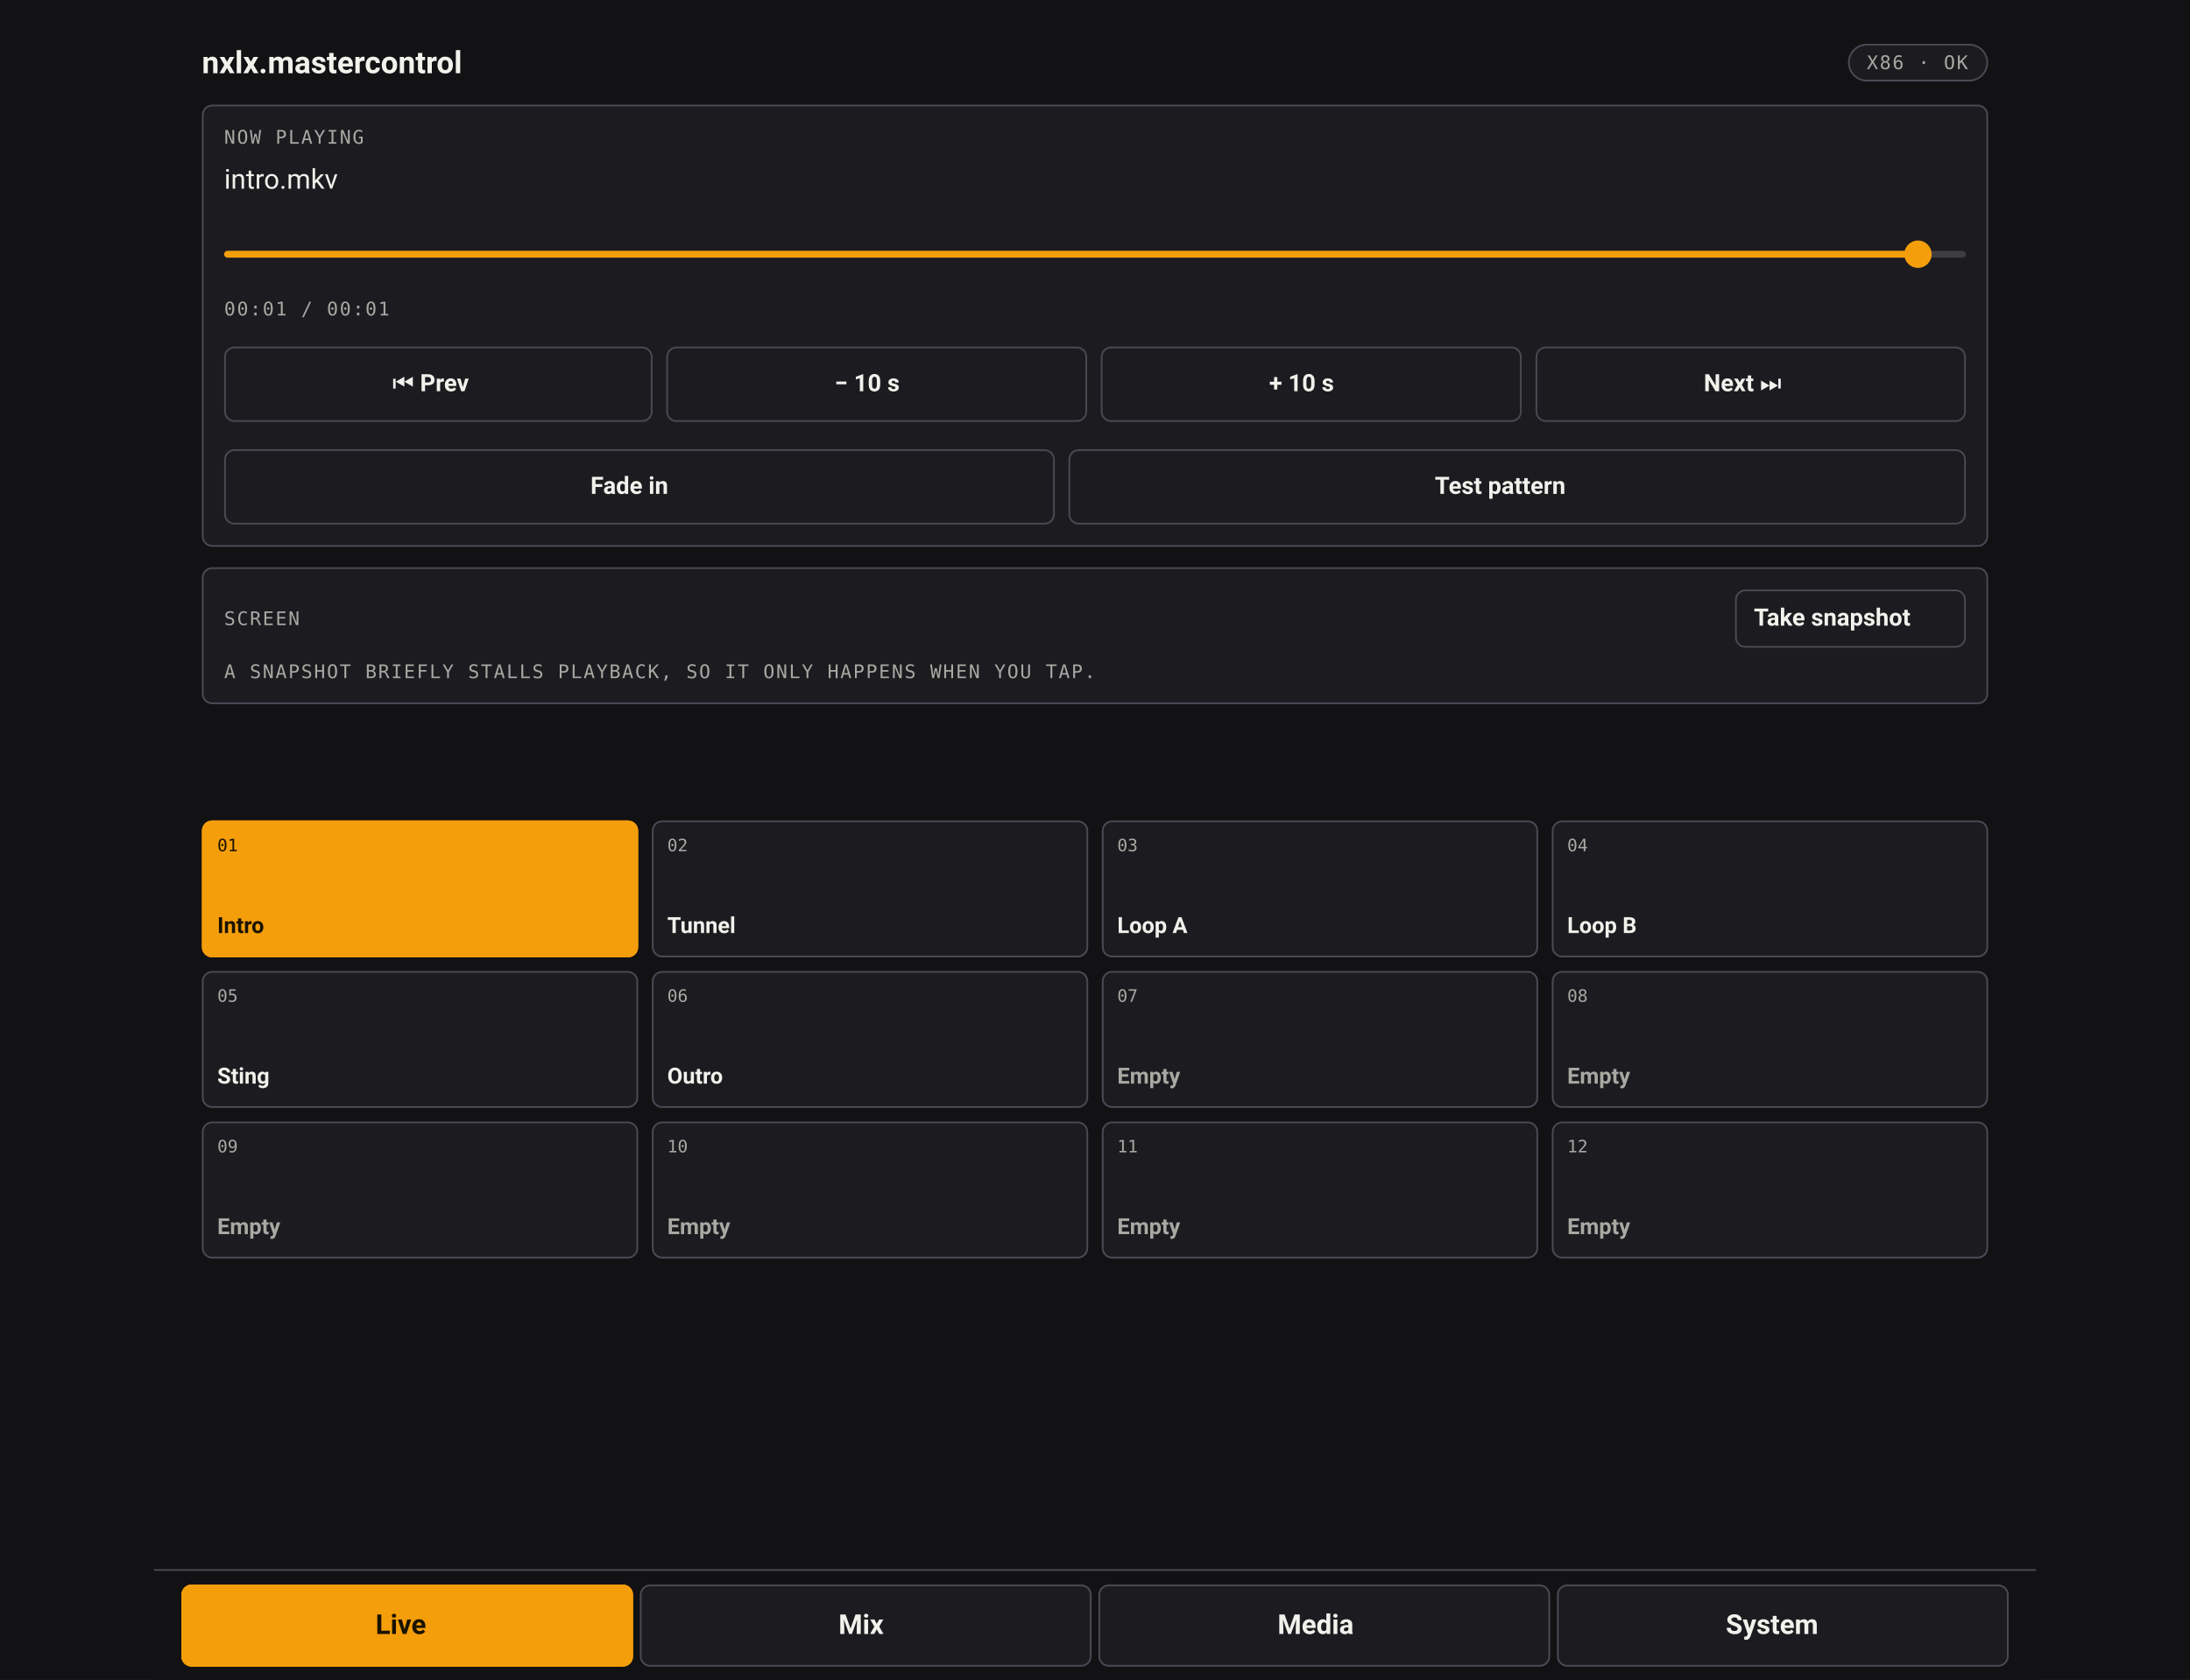
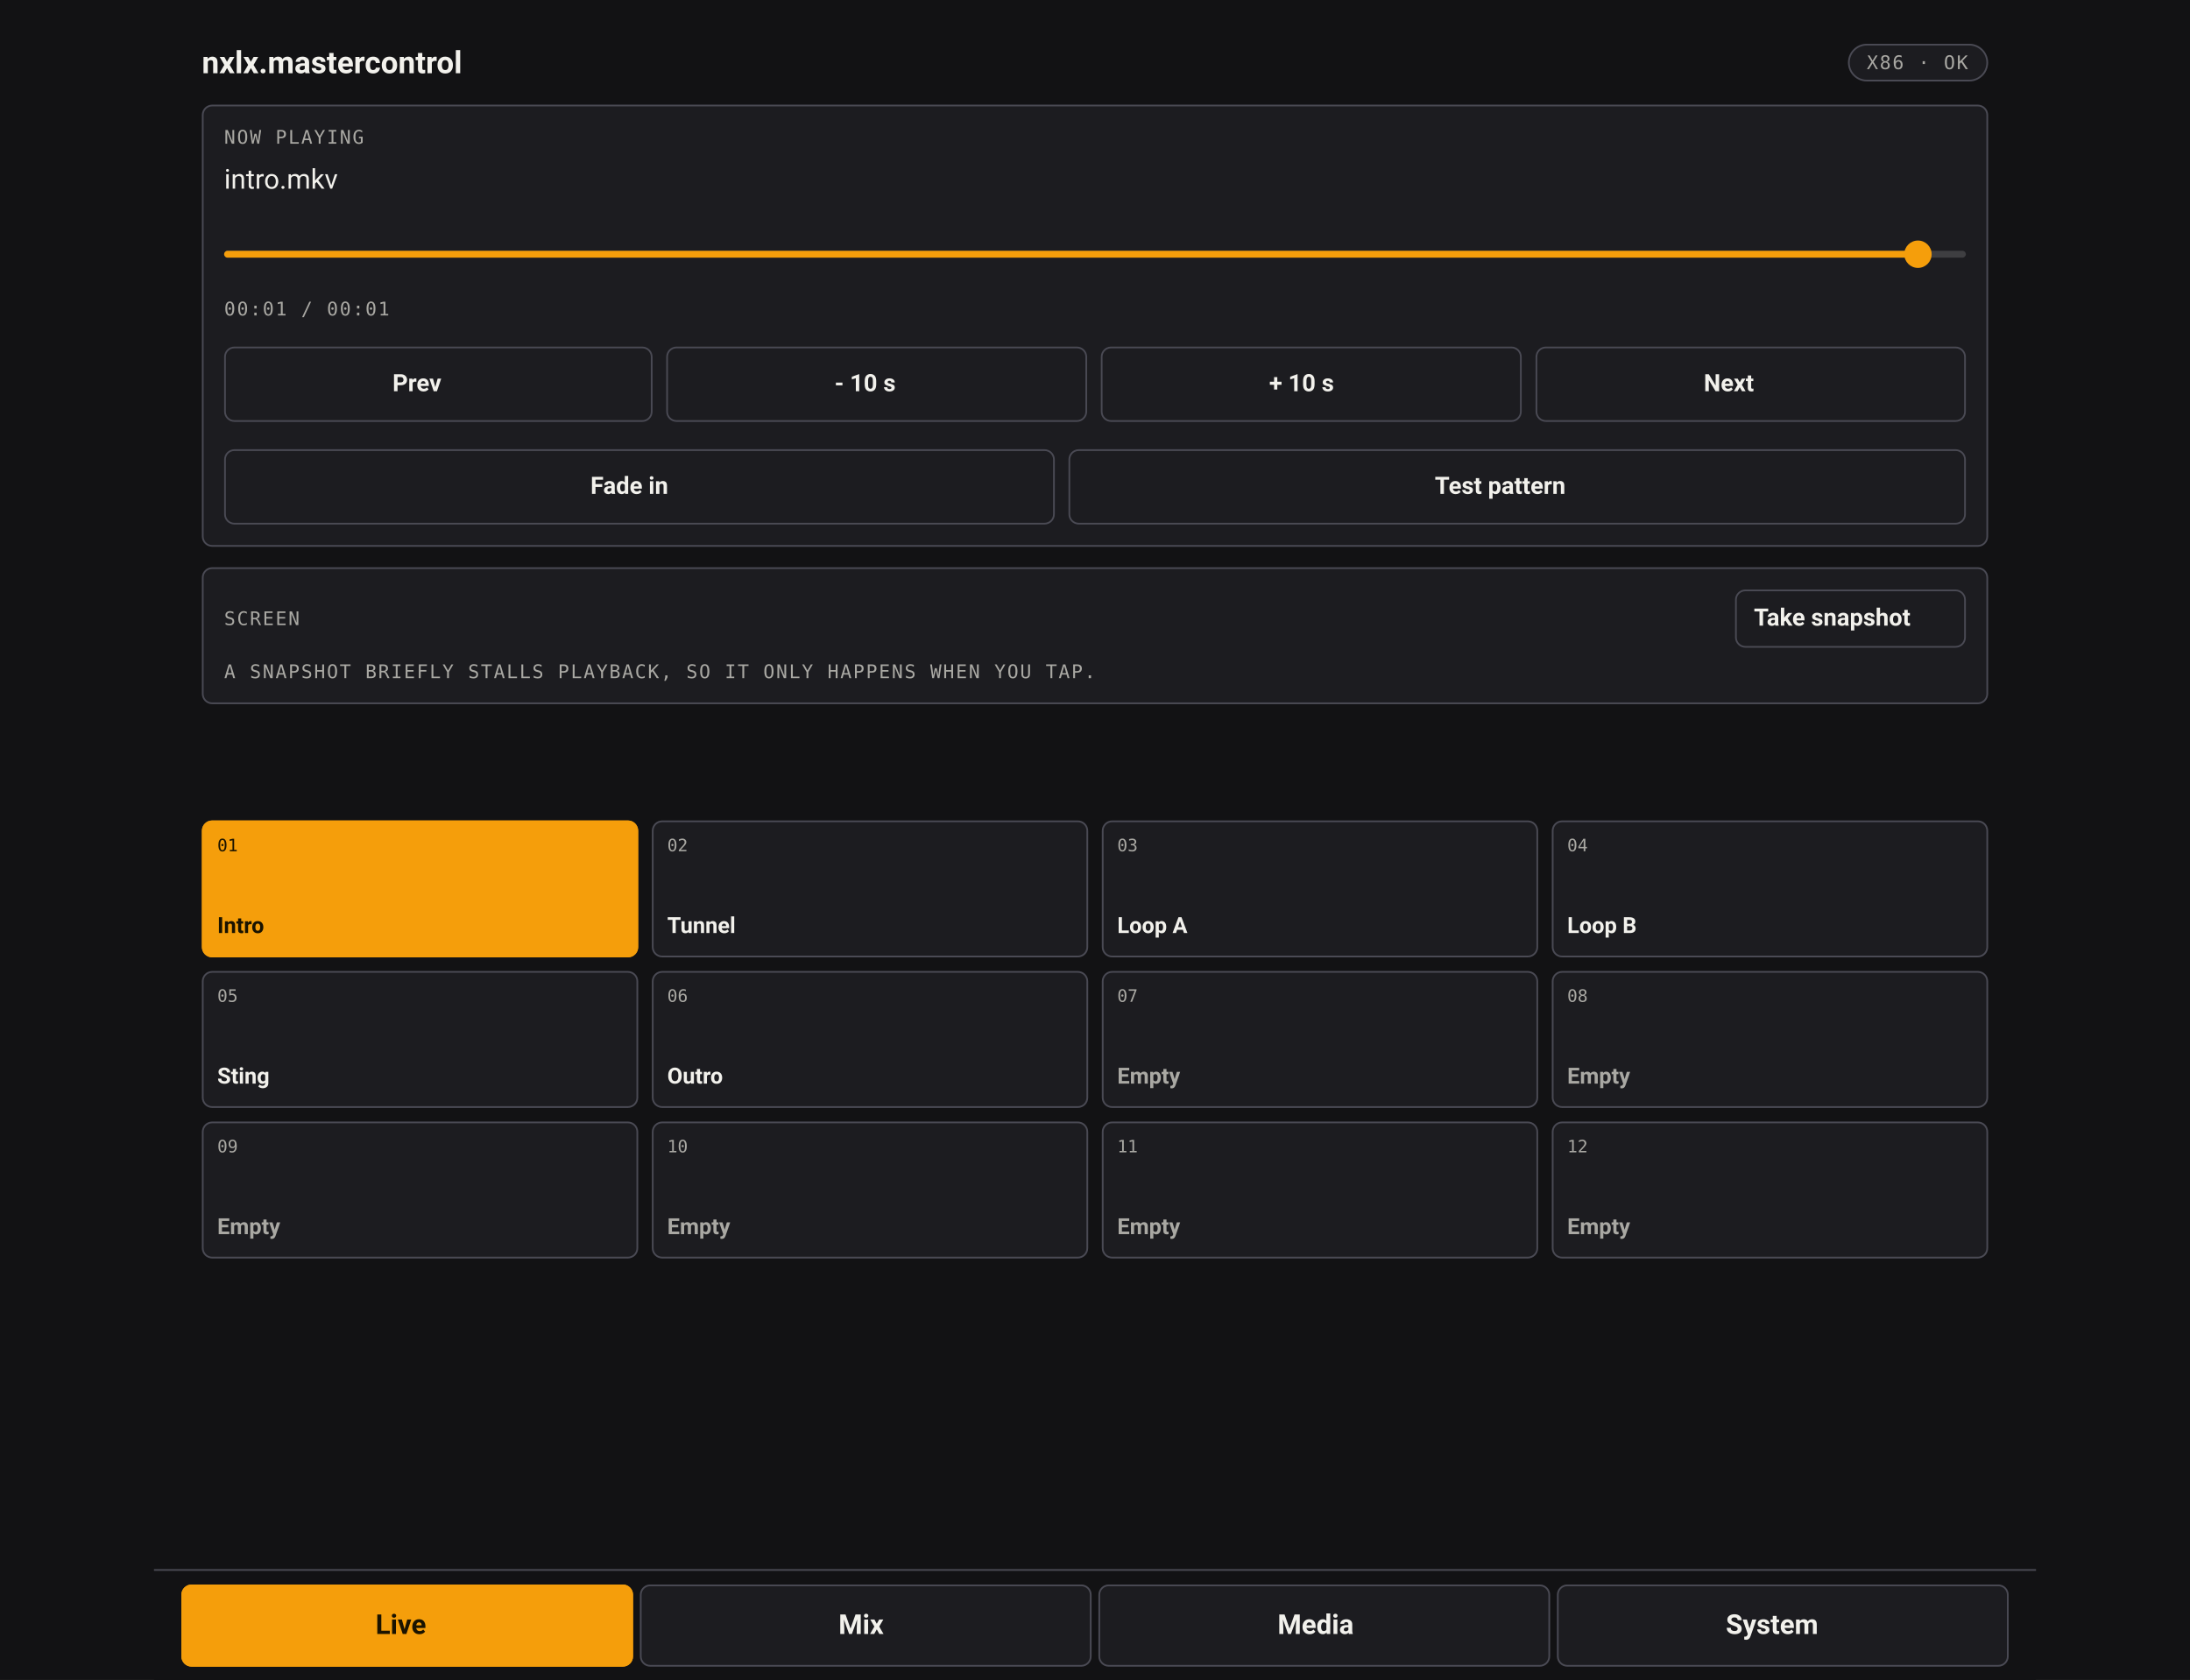
<svg xmlns="http://www.w3.org/2000/svg" width="1280" height="982" viewBox="0 0 1280 982">
  <rect id="Background" width="100%" height="100%" fill="rgb(18, 18, 20)" />
  <g id="Header" data-n="2">
    <g id="Title: nxlx.mastercontrol" data-n="0">
      <text x="118.0" y="42.8" font-family="system-ui, -apple-system, &quot;Segoe UI&quot;, Roboto, sans-serif" font-size="18" font-weight="700" fill="rgb(242, 241, 236)">nxlx.mastercontrol</text>
    </g>
    <g id="Text: x86 · OK" data-n="1">
      <rect x="1080.1" y="25.6" width="81.9" height="22.0" rx="11.0" fill="rgb(28, 28, 32)" />
      <rect x="1080.6" y="26.1" width="80.9" height="21.0" rx="10.5" fill="none" stroke="rgb(74, 74, 84)" stroke-width="1" />
      <text x="1091.1" y="40.4" font-family="ui-monospace, &quot;SF Mono&quot;, Menlo, Consolas, monospace" font-size="11" font-weight="500" fill="rgb(169, 168, 163)" letter-spacing="0.88">X86 · OK</text>
    </g>
  </g>
  <g id="Card: untitled" data-n="13">
    <rect x="118.0" y="61.2" width="1044.0" height="258.4" rx="6.0" fill="rgb(28, 28, 32)" />
    <rect x="118.5" y="61.7" width="1043.0" height="257.4" rx="5.5" fill="none" stroke="rgb(74, 74, 84)" stroke-width="1" />
    <g id="Text: Now playing" data-n="3">
      <text x="131.0" y="84.0" font-family="ui-monospace, &quot;SF Mono&quot;, Menlo, Consolas, monospace" font-size="11" font-weight="500" fill="rgb(169, 168, 163)" letter-spacing="0.88">NOW PLAYING</text>
    </g>
    <g id="Text: intro.mkv" data-n="4">
      <text x="131.0" y="110.3" font-family="system-ui, -apple-system, &quot;Segoe UI&quot;, Roboto, sans-serif" font-size="16" font-weight="400" fill="rgb(242, 241, 236)">intro.mkv</text>
    </g>
    <g id="Slider: Position in the clip" data-n="5">
      <rect x="131.0" y="146.6" width="1018.0" height="4.0" rx="2.0" fill="rgba(128,128,128,0.35)" />
      <rect x="131.0" y="146.6" width="997.6" height="4.0" rx="2.0" fill="rgb(245, 158, 11)" />
      <circle cx="1121.0" cy="148.6" r="8" fill="rgb(245, 158, 11)" />
    </g>
    <g id="Text: 00:01 / 00:01" data-n="6">
      <text x="131.0" y="184.4" font-family="ui-monospace, &quot;SF Mono&quot;, Menlo, Consolas, monospace" font-size="11" font-weight="500" fill="rgb(169, 168, 163)" letter-spacing="0.88">00:01 / 00:01</text>
    </g>
-     <g id="Button: ⏮ Prev" data-n="7">
+     <g id="Button: Prev" data-n="7">
      <rect x="131.0" y="202.6" width="250.4" height="44.0" rx="6.0" fill="rgb(28, 28, 32)" />
      <rect x="131.5" y="203.1" width="249.4" height="43.0" rx="5.5" fill="none" stroke="rgb(74, 74, 84)" stroke-width="1" />
-       <text x="229.4" y="228.7" font-family="system-ui, -apple-system, &quot;Segoe UI&quot;, Roboto, sans-serif" font-size="14" font-weight="600" fill="rgb(242, 241, 236)">⏮ Prev</text>
-     </g>
-     <g id="Button: − 10 s" data-n="8">
+       <text x="229.4" y="228.7" font-family="system-ui, -apple-system, &quot;Segoe UI&quot;, Roboto, sans-serif" font-size="14" font-weight="600" fill="rgb(242, 241, 236)">Prev</text>
+     </g>
+     <g id="Button: - 10 s" data-n="8">
      <rect x="389.4" y="202.6" width="246.0" height="44.0" rx="6.0" fill="rgb(28, 28, 32)" />
      <rect x="389.9" y="203.1" width="245.0" height="43.0" rx="5.5" fill="none" stroke="rgb(74, 74, 84)" stroke-width="1" />
-       <text x="487.8" y="228.7" font-family="system-ui, -apple-system, &quot;Segoe UI&quot;, Roboto, sans-serif" font-size="14" font-weight="600" fill="rgb(242, 241, 236)">− 10 s</text>
+       <text x="487.8" y="228.7" font-family="system-ui, -apple-system, &quot;Segoe UI&quot;, Roboto, sans-serif" font-size="14" font-weight="600" fill="rgb(242, 241, 236)">- 10 s</text>
    </g>
    <g id="Button: + 10 s" data-n="9">
      <rect x="643.4" y="202.6" width="246.0" height="44.0" rx="6.0" fill="rgb(28, 28, 32)" />
      <rect x="643.9" y="203.1" width="245.0" height="43.0" rx="5.5" fill="none" stroke="rgb(74, 74, 84)" stroke-width="1" />
      <text x="741.8" y="228.7" font-family="system-ui, -apple-system, &quot;Segoe UI&quot;, Roboto, sans-serif" font-size="14" font-weight="600" fill="rgb(242, 241, 236)">+ 10 s</text>
    </g>
-     <g id="Button: Next ⏭" data-n="10">
+     <g id="Button: Next" data-n="10">
      <rect x="897.5" y="202.6" width="251.5" height="44.0" rx="6.0" fill="rgb(28, 28, 32)" />
      <rect x="898.0" y="203.1" width="250.5" height="43.0" rx="5.5" fill="none" stroke="rgb(74, 74, 84)" stroke-width="1" />
-       <text x="995.8" y="228.7" font-family="system-ui, -apple-system, &quot;Segoe UI&quot;, Roboto, sans-serif" font-size="14" font-weight="600" fill="rgb(242, 241, 236)">Next ⏭</text>
+       <text x="995.8" y="228.7" font-family="system-ui, -apple-system, &quot;Segoe UI&quot;, Roboto, sans-serif" font-size="14" font-weight="600" fill="rgb(242, 241, 236)">Next</text>
    </g>
    <g id="Button: Fade in" data-n="11">
      <rect x="131.0" y="262.6" width="485.5" height="44.0" rx="6.0" fill="rgb(28, 28, 32)" />
      <rect x="131.5" y="263.1" width="484.5" height="43.0" rx="5.5" fill="none" stroke="rgb(74, 74, 84)" stroke-width="1" />
      <text x="345.1" y="288.7" font-family="system-ui, -apple-system, &quot;Segoe UI&quot;, Roboto, sans-serif" font-size="14" font-weight="600" fill="rgb(242, 241, 236)">Fade in</text>
    </g>
    <g id="Button: Test pattern" data-n="12">
      <rect x="624.5" y="262.6" width="524.5" height="44.0" rx="6.0" fill="rgb(28, 28, 32)" />
      <rect x="625.0" y="263.1" width="523.5" height="43.0" rx="5.5" fill="none" stroke="rgb(74, 74, 84)" stroke-width="1" />
      <text x="838.6" y="288.7" font-family="system-ui, -apple-system, &quot;Segoe UI&quot;, Roboto, sans-serif" font-size="14" font-weight="600" fill="rgb(242, 241, 236)">Test pattern</text>
    </g>
  </g>
  <g id="Card: untitled 2" data-n="17">
    <rect x="118.0" y="331.6" width="1044.0" height="80.0" rx="6.0" fill="rgb(28, 28, 32)" />
    <rect x="118.5" y="332.1" width="1043.0" height="79.0" rx="5.5" fill="none" stroke="rgb(74, 74, 84)" stroke-width="1" />
    <g id="Text: Screen" data-n="14">
      <text x="131.0" y="365.4" font-family="ui-monospace, &quot;SF Mono&quot;, Menlo, Consolas, monospace" font-size="11" font-weight="500" fill="rgb(169, 168, 163)" letter-spacing="0.88">SCREEN</text>
    </g>
    <g id="Button: Take snapshot" data-n="15">
      <rect x="1014.1" y="344.6" width="134.9" height="34.0" rx="6.0" fill="rgb(28, 28, 32)" />
      <rect x="1014.6" y="345.1" width="133.9" height="33.0" rx="5.5" fill="none" stroke="rgb(74, 74, 84)" stroke-width="1" />
      <text x="1025.1" y="365.7" font-family="system-ui, -apple-system, &quot;Segoe UI&quot;, Roboto, sans-serif" font-size="14" font-weight="600" fill="rgb(242, 241, 236)">Take snapshot</text>
    </g>
    <g id="Text: A snapshot briefly stalls playback, so it " data-n="16">
      <text x="131.0" y="396.4" font-family="ui-monospace, &quot;SF Mono&quot;, Menlo, Consolas, monospace" font-size="11" font-weight="500" fill="rgb(169, 168, 163)" letter-spacing="0.88">A SNAPSHOT BRIEFLY STALLS PLAYBACK, SO IT ONLY HAPPENS WHEN YOU TAP.</text>
    </g>
  </g>
  <g id="Pads" data-n="54">
    <g id="Pad 01Intro" data-n="20">
      <rect x="118.0" y="479.6" width="255.0" height="80.0" rx="6.0" fill="rgb(245, 158, 11)" />
      <rect x="118.5" y="480.1" width="254.0" height="79.0" rx="5.5" fill="none" stroke="rgb(245, 158, 11)" stroke-width="1" />
      <g id="Text: 01" data-n="18">
        <text x="127.0" y="497.6" font-family="ui-monospace, Menlo, monospace" font-size="10" font-weight="400" fill="rgb(26, 19, 0)">01</text>
      </g>
      <g id="Text: Intro" data-n="19">
        <text x="127.0" y="545.4" font-family="system-ui, -apple-system, &quot;Segoe UI&quot;, Roboto, sans-serif" font-size="13" font-weight="600" fill="rgb(26, 19, 0)">Intro</text>
      </g>
    </g>
    <g id="Pad 02Tunnel" data-n="23">
      <rect x="381.0" y="479.6" width="255.0" height="80.0" rx="6.0" fill="rgb(28, 28, 32)" />
      <rect x="381.5" y="480.1" width="254.0" height="79.0" rx="5.5" fill="none" stroke="rgb(74, 74, 84)" stroke-width="1" />
      <g id="Text: 02" data-n="21">
        <text x="390.0" y="497.6" font-family="ui-monospace, Menlo, monospace" font-size="10" font-weight="400" fill="rgb(169, 168, 163)">02</text>
      </g>
      <g id="Text: Tunnel" data-n="22">
        <text x="390.0" y="545.4" font-family="system-ui, -apple-system, &quot;Segoe UI&quot;, Roboto, sans-serif" font-size="13" font-weight="600" fill="rgb(242, 241, 236)">Tunnel</text>
      </g>
    </g>
    <g id="Pad 03Loop A" data-n="26">
      <rect x="644.0" y="479.6" width="255.0" height="80.0" rx="6.0" fill="rgb(28, 28, 32)" />
      <rect x="644.5" y="480.1" width="254.0" height="79.0" rx="5.5" fill="none" stroke="rgb(74, 74, 84)" stroke-width="1" />
      <g id="Text: 03" data-n="24">
        <text x="653.0" y="497.6" font-family="ui-monospace, Menlo, monospace" font-size="10" font-weight="400" fill="rgb(169, 168, 163)">03</text>
      </g>
      <g id="Text: Loop A" data-n="25">
        <text x="653.0" y="545.4" font-family="system-ui, -apple-system, &quot;Segoe UI&quot;, Roboto, sans-serif" font-size="13" font-weight="600" fill="rgb(242, 241, 236)">Loop A</text>
      </g>
    </g>
    <g id="Pad 04Loop B" data-n="29">
      <rect x="907.0" y="479.6" width="255.0" height="80.0" rx="6.0" fill="rgb(28, 28, 32)" />
      <rect x="907.5" y="480.1" width="254.0" height="79.0" rx="5.5" fill="none" stroke="rgb(74, 74, 84)" stroke-width="1" />
      <g id="Text: 04" data-n="27">
        <text x="916.0" y="497.6" font-family="ui-monospace, Menlo, monospace" font-size="10" font-weight="400" fill="rgb(169, 168, 163)">04</text>
      </g>
      <g id="Text: Loop B" data-n="28">
        <text x="916.0" y="545.4" font-family="system-ui, -apple-system, &quot;Segoe UI&quot;, Roboto, sans-serif" font-size="13" font-weight="600" fill="rgb(242, 241, 236)">Loop B</text>
      </g>
    </g>
    <g id="Pad 05Sting" data-n="32">
      <rect x="118.0" y="567.6" width="255.0" height="80.0" rx="6.0" fill="rgb(28, 28, 32)" />
      <rect x="118.5" y="568.1" width="254.0" height="79.0" rx="5.5" fill="none" stroke="rgb(74, 74, 84)" stroke-width="1" />
      <g id="Text: 05" data-n="30">
        <text x="127.0" y="585.6" font-family="ui-monospace, Menlo, monospace" font-size="10" font-weight="400" fill="rgb(169, 168, 163)">05</text>
      </g>
      <g id="Text: Sting" data-n="31">
        <text x="127.0" y="633.4" font-family="system-ui, -apple-system, &quot;Segoe UI&quot;, Roboto, sans-serif" font-size="13" font-weight="600" fill="rgb(242, 241, 236)">Sting</text>
      </g>
    </g>
    <g id="Pad 06Outro" data-n="35">
      <rect x="381.0" y="567.6" width="255.0" height="80.0" rx="6.0" fill="rgb(28, 28, 32)" />
      <rect x="381.5" y="568.1" width="254.0" height="79.0" rx="5.5" fill="none" stroke="rgb(74, 74, 84)" stroke-width="1" />
      <g id="Text: 06" data-n="33">
        <text x="390.0" y="585.6" font-family="ui-monospace, Menlo, monospace" font-size="10" font-weight="400" fill="rgb(169, 168, 163)">06</text>
      </g>
      <g id="Text: Outro" data-n="34">
        <text x="390.0" y="633.4" font-family="system-ui, -apple-system, &quot;Segoe UI&quot;, Roboto, sans-serif" font-size="13" font-weight="600" fill="rgb(242, 241, 236)">Outro</text>
      </g>
    </g>
    <g id="Pad 07Empty" data-n="38">
      <rect x="644.0" y="567.6" width="255.0" height="80.0" rx="6.0" fill="rgb(28, 28, 32)" />
      <rect x="644.5" y="568.1" width="254.0" height="79.0" rx="5.5" fill="none" stroke="rgb(74, 74, 84)" stroke-width="1" />
      <g id="Text: 07" data-n="36">
        <text x="653.0" y="585.6" font-family="ui-monospace, Menlo, monospace" font-size="10" font-weight="400" fill="rgb(169, 168, 163)">07</text>
      </g>
      <g id="Text: Empty" data-n="37">
        <text x="653.0" y="633.4" font-family="system-ui, -apple-system, &quot;Segoe UI&quot;, Roboto, sans-serif" font-size="13" font-weight="600" fill="rgb(169, 168, 163)">Empty</text>
      </g>
    </g>
    <g id="Pad 08Empty" data-n="41">
      <rect x="907.0" y="567.6" width="255.0" height="80.0" rx="6.0" fill="rgb(28, 28, 32)" />
      <rect x="907.5" y="568.1" width="254.0" height="79.0" rx="5.5" fill="none" stroke="rgb(74, 74, 84)" stroke-width="1" />
      <g id="Text: 08" data-n="39">
        <text x="916.0" y="585.6" font-family="ui-monospace, Menlo, monospace" font-size="10" font-weight="400" fill="rgb(169, 168, 163)">08</text>
      </g>
      <g id="Text: Empty 2" data-n="40">
        <text x="916.0" y="633.4" font-family="system-ui, -apple-system, &quot;Segoe UI&quot;, Roboto, sans-serif" font-size="13" font-weight="600" fill="rgb(169, 168, 163)">Empty</text>
      </g>
    </g>
    <g id="Pad 09Empty" data-n="44">
      <rect x="118.0" y="655.6" width="255.0" height="80.0" rx="6.0" fill="rgb(28, 28, 32)" />
      <rect x="118.5" y="656.1" width="254.0" height="79.0" rx="5.5" fill="none" stroke="rgb(74, 74, 84)" stroke-width="1" />
      <g id="Text: 09" data-n="42">
        <text x="127.0" y="673.6" font-family="ui-monospace, Menlo, monospace" font-size="10" font-weight="400" fill="rgb(169, 168, 163)">09</text>
      </g>
      <g id="Text: Empty 3" data-n="43">
        <text x="127.0" y="721.4" font-family="system-ui, -apple-system, &quot;Segoe UI&quot;, Roboto, sans-serif" font-size="13" font-weight="600" fill="rgb(169, 168, 163)">Empty</text>
      </g>
    </g>
    <g id="Pad 10Empty" data-n="47">
      <rect x="381.0" y="655.6" width="255.0" height="80.0" rx="6.0" fill="rgb(28, 28, 32)" />
      <rect x="381.5" y="656.1" width="254.0" height="79.0" rx="5.5" fill="none" stroke="rgb(74, 74, 84)" stroke-width="1" />
      <g id="Text: 10" data-n="45">
        <text x="390.0" y="673.6" font-family="ui-monospace, Menlo, monospace" font-size="10" font-weight="400" fill="rgb(169, 168, 163)">10</text>
      </g>
      <g id="Text: Empty 4" data-n="46">
        <text x="390.0" y="721.4" font-family="system-ui, -apple-system, &quot;Segoe UI&quot;, Roboto, sans-serif" font-size="13" font-weight="600" fill="rgb(169, 168, 163)">Empty</text>
      </g>
    </g>
    <g id="Pad 11Empty" data-n="50">
      <rect x="644.0" y="655.6" width="255.0" height="80.0" rx="6.0" fill="rgb(28, 28, 32)" />
      <rect x="644.5" y="656.1" width="254.0" height="79.0" rx="5.5" fill="none" stroke="rgb(74, 74, 84)" stroke-width="1" />
      <g id="Text: 11" data-n="48">
        <text x="653.0" y="673.6" font-family="ui-monospace, Menlo, monospace" font-size="10" font-weight="400" fill="rgb(169, 168, 163)">11</text>
      </g>
      <g id="Text: Empty 5" data-n="49">
        <text x="653.0" y="721.4" font-family="system-ui, -apple-system, &quot;Segoe UI&quot;, Roboto, sans-serif" font-size="13" font-weight="600" fill="rgb(169, 168, 163)">Empty</text>
      </g>
    </g>
    <g id="Pad 12Empty" data-n="53">
      <rect x="907.0" y="655.6" width="255.0" height="80.0" rx="6.0" fill="rgb(28, 28, 32)" />
      <rect x="907.5" y="656.1" width="254.0" height="79.0" rx="5.5" fill="none" stroke="rgb(74, 74, 84)" stroke-width="1" />
      <g id="Text: 12" data-n="51">
        <text x="916.0" y="673.6" font-family="ui-monospace, Menlo, monospace" font-size="10" font-weight="400" fill="rgb(169, 168, 163)">12</text>
      </g>
      <g id="Text: Empty 6" data-n="52">
        <text x="916.0" y="721.4" font-family="system-ui, -apple-system, &quot;Segoe UI&quot;, Roboto, sans-serif" font-size="13" font-weight="600" fill="rgb(169, 168, 163)">Empty</text>
      </g>
    </g>
  </g>
  <g id="Tab bar" data-n="59">
    <rect x="90.0" y="917.2" width="1100.0" height="65.0" fill="rgb(18, 18, 20)" />
    <line x1="90.0" y1="917.7" x2="1190.0" y2="917.7" stroke="rgb(74, 74, 84)" stroke-width="1" />
    <g id="Button: Live" data-n="55">
      <rect x="106.0" y="926.2" width="264.0" height="48.0" rx="6.0" fill="rgb(245, 158, 11)" />
      <rect x="106.5" y="926.7" width="263.0" height="47.0" rx="5.5" fill="none" stroke="rgb(245, 158, 11)" stroke-width="1" />
      <text x="219.5" y="955.1" font-family="system-ui, -apple-system, &quot;Segoe UI&quot;, Roboto, sans-serif" font-size="16" font-weight="600" fill="rgb(26, 19, 0)">Live</text>
    </g>
    <g id="Button: Mix" data-n="56">
      <rect x="374.0" y="926.2" width="264.0" height="48.0" rx="6.0" fill="rgb(28, 28, 32)" />
      <rect x="374.5" y="926.7" width="263.0" height="47.0" rx="5.5" fill="none" stroke="rgb(74, 74, 84)" stroke-width="1" />
      <text x="490.1" y="955.1" font-family="system-ui, -apple-system, &quot;Segoe UI&quot;, Roboto, sans-serif" font-size="16" font-weight="600" fill="rgb(242, 241, 236)">Mix</text>
    </g>
    <g id="Button: Media" data-n="57">
      <rect x="642.0" y="926.2" width="264.0" height="48.0" rx="6.0" fill="rgb(28, 28, 32)" />
      <rect x="642.5" y="926.7" width="263.0" height="47.0" rx="5.5" fill="none" stroke="rgb(74, 74, 84)" stroke-width="1" />
      <text x="746.7" y="955.1" font-family="system-ui, -apple-system, &quot;Segoe UI&quot;, Roboto, sans-serif" font-size="16" font-weight="600" fill="rgb(242, 241, 236)">Media</text>
    </g>
    <g id="Button: System" data-n="58">
      <rect x="910.0" y="926.2" width="264.0" height="48.0" rx="6.0" fill="rgb(28, 28, 32)" />
      <rect x="910.5" y="926.7" width="263.0" height="47.0" rx="5.5" fill="none" stroke="rgb(74, 74, 84)" stroke-width="1" />
      <text x="1008.7" y="955.1" font-family="system-ui, -apple-system, &quot;Segoe UI&quot;, Roboto, sans-serif" font-size="16" font-weight="600" fill="rgb(242, 241, 236)">System</text>
    </g>
  </g>
</svg>
